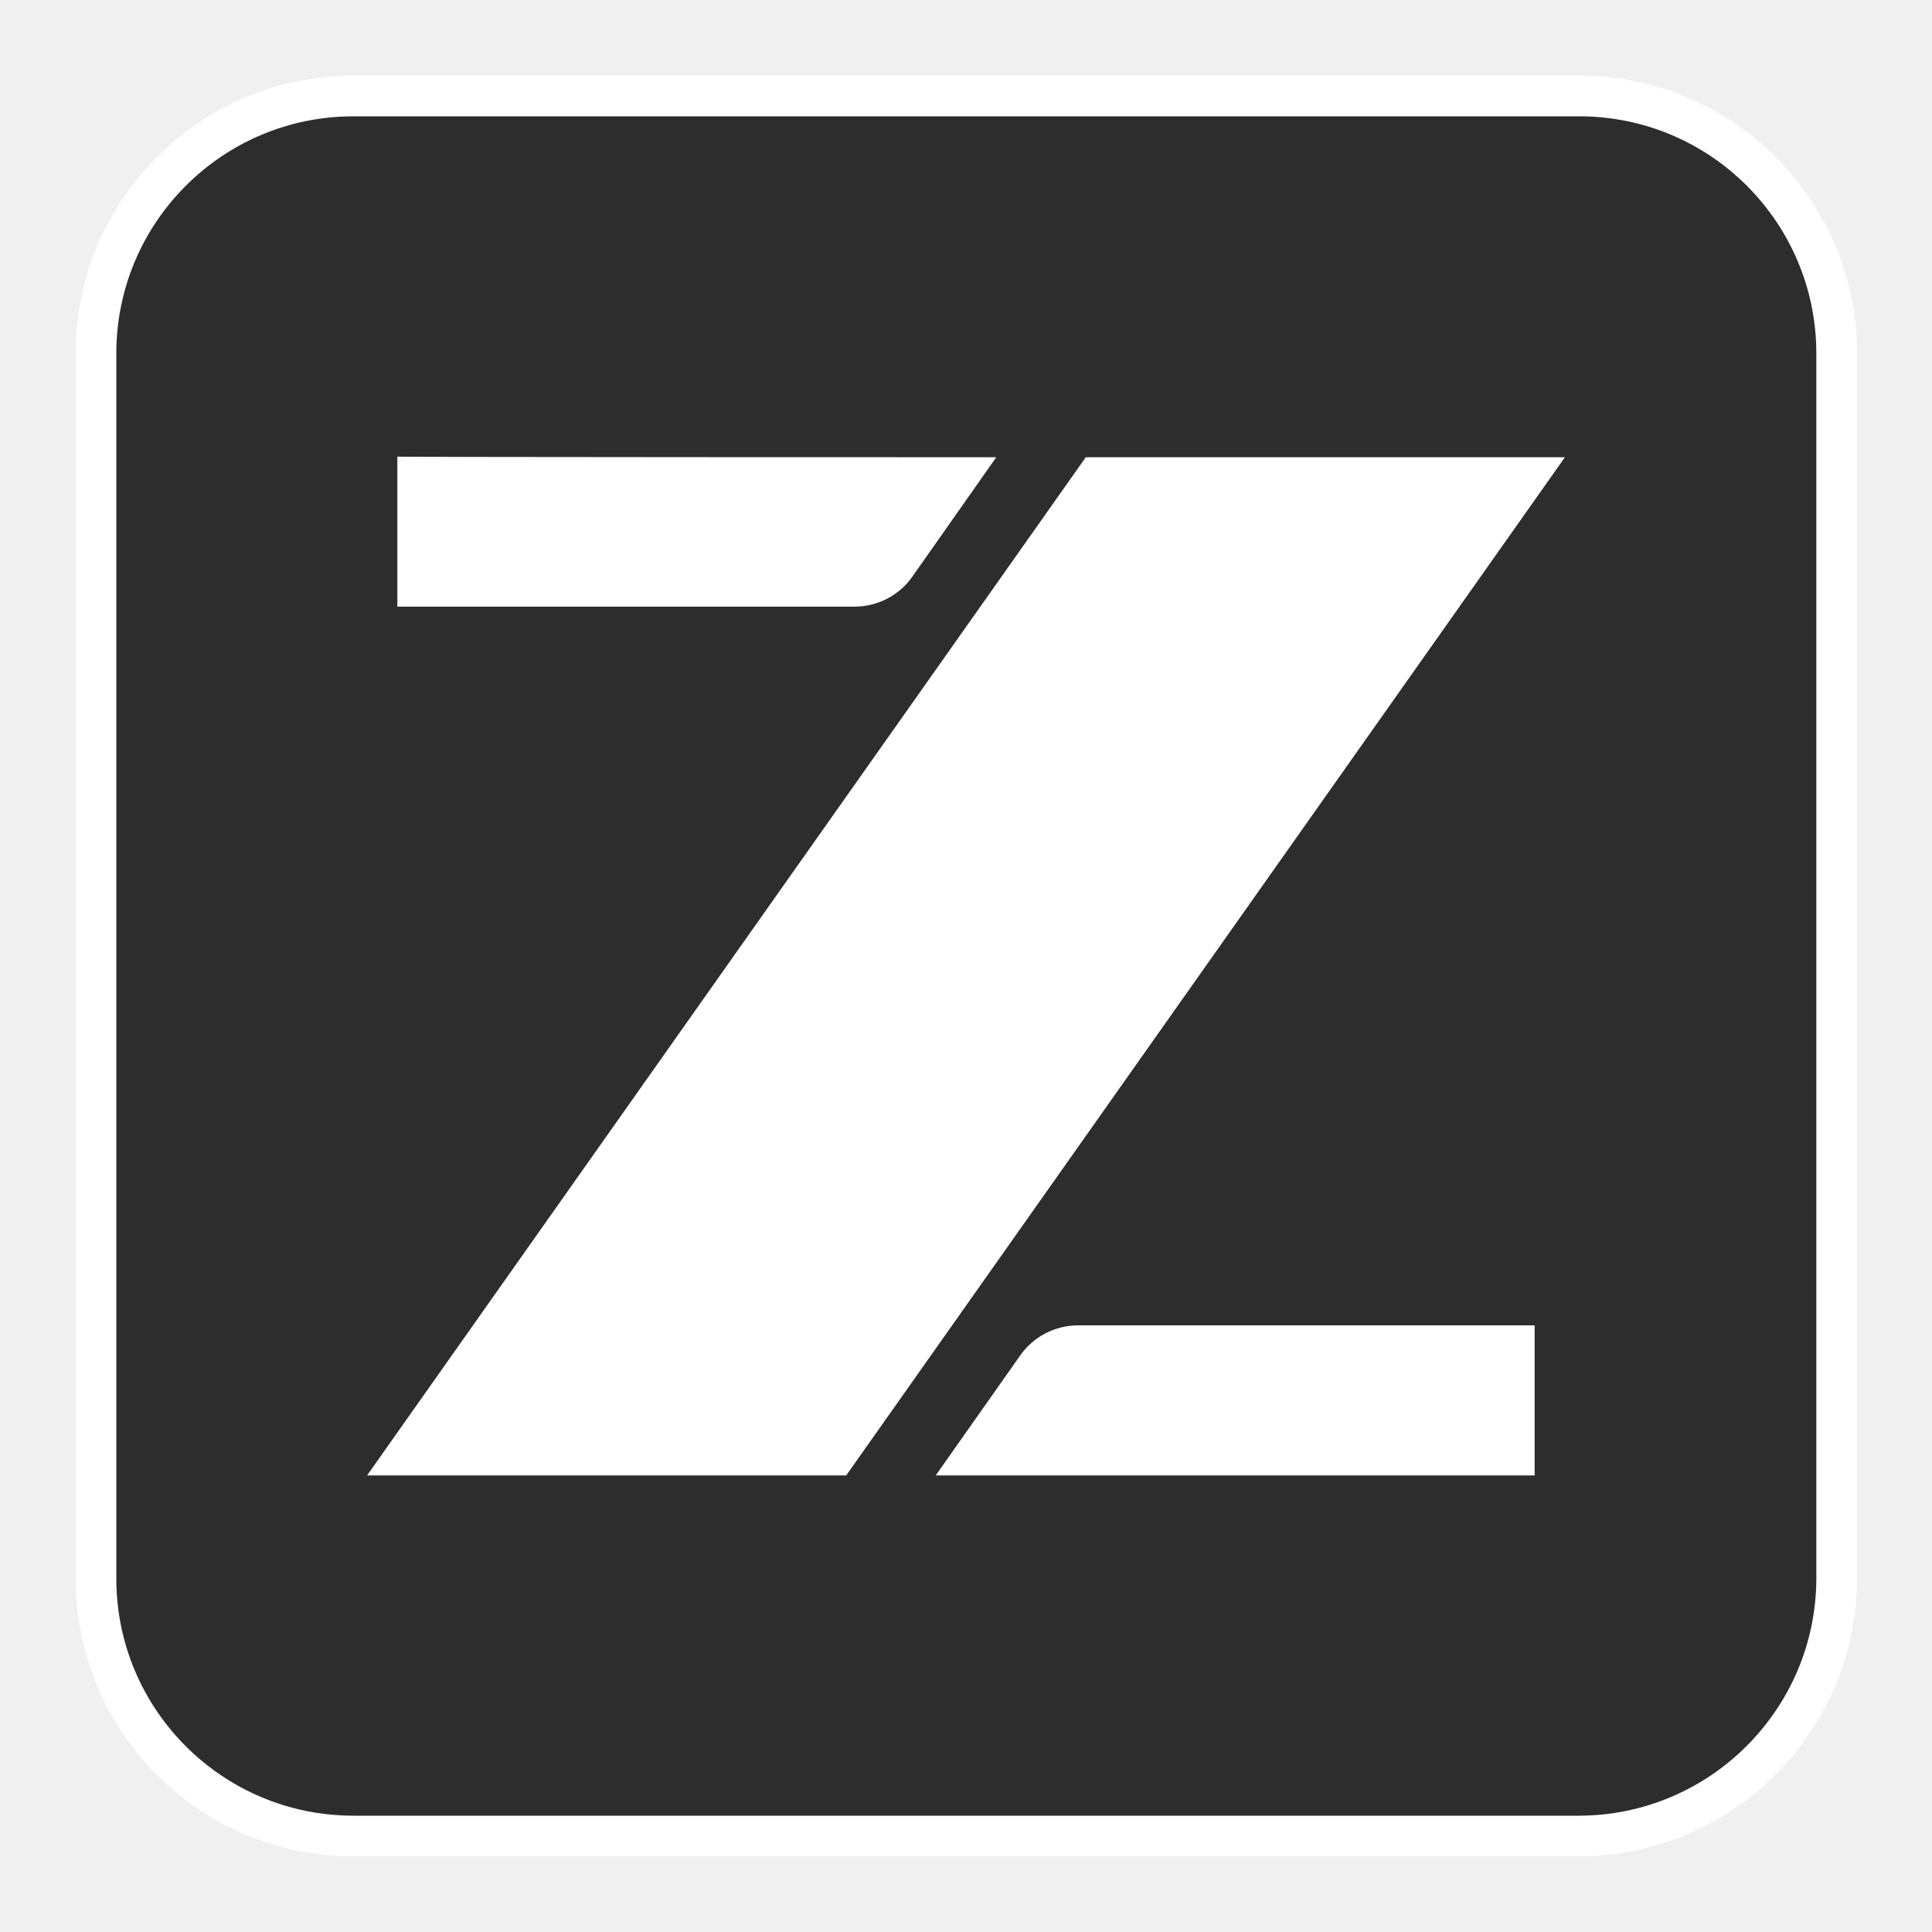
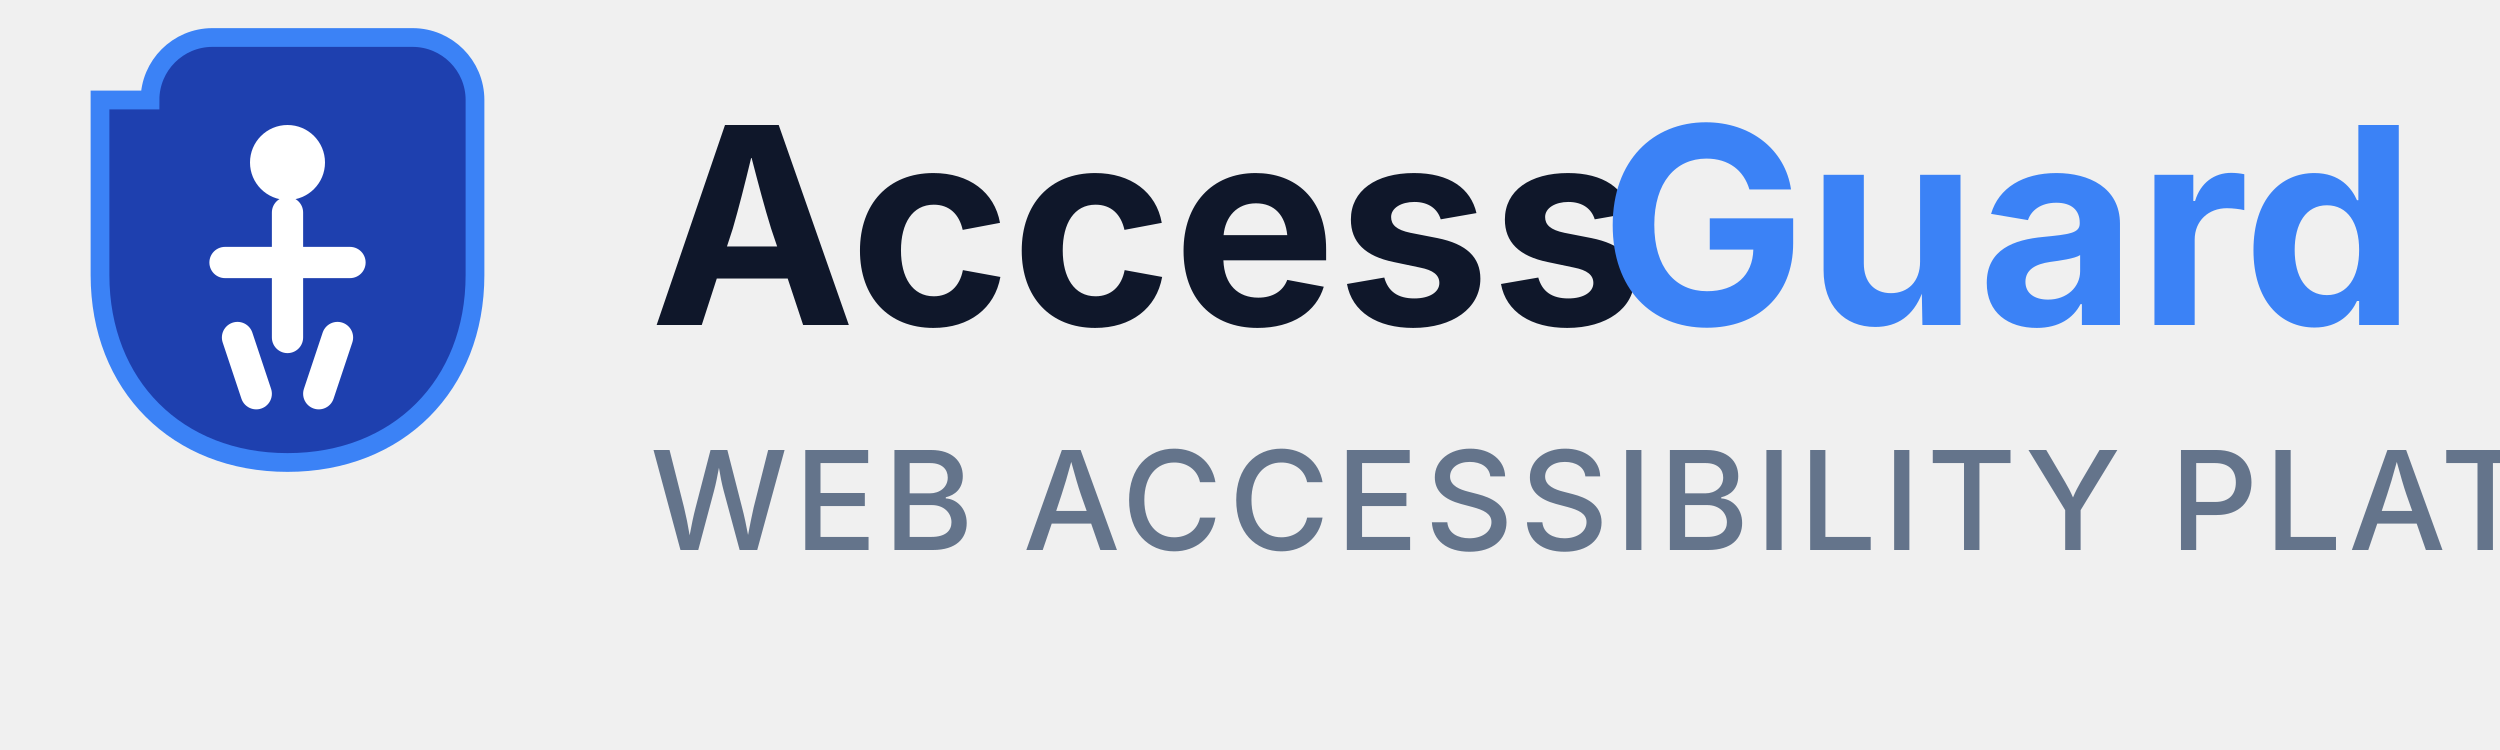
- <svg xmlns="http://www.w3.org/2000/svg" version="1.1" x="0px" y="0px" viewBox="0 0 30 30" style="enable-background:new 0 0 30 30;" xml:space="preserve">
-   <defs>
-     <style type="text/css">
-     .st194{fill:#2D2D2D;stroke:#FFFFFF;stroke-width:0.632;stroke-miterlimit:10;}
-     .st23{fill:#FFFFFF;}
- 
-     .z-breathe {
-       animation: breathe 2.5s ease-in-out infinite;
-     }
- 
-     @keyframes breathe {
-       0%, 100% { opacity: 0.7; }
-       50% { opacity: 1; }
-     }
-   </style>
-   </defs>
-   <g>
-     <path class="st194" d="M24.51,28.51H5.49c-2.21,0-4-1.79-4-4V5.49c0-2.21,1.79-4,4-4h19.03c2.21,0,4,1.79,4,4v19.03     C28.51,26.72,26.72,28.51,24.51,28.51z" />
-     <g class="z-breathe">
-       <path class="st23" d="M15.47,7.1l-1.3,1.85c-0.2,0.29-0.54,0.47-0.9,0.47h-7.1V7.09C6.16,7.1,15.47,7.1,15.47,7.1z" />
-       <polygon class="st23" points="24.3,7.1 13.14,22.91 5.7,22.91 16.86,7.1" />
-       <path class="st23" d="M14.53,22.91l1.31-1.86c0.2-0.29,0.54-0.47,0.9-0.47h7.09v2.33H14.53z" />
-     </g>
+ <svg xmlns="http://www.w3.org/2000/svg" viewBox="0 0 200 60" fill="none">
+   <g id="logo-mark">
+     <path d="M12 8C12 5.239 14.239 3 17 3H33C35.761 3 38 5.239 38 8V22C38 30.837 31.837 37 23 37C14.163 37 8 30.837 8 22V8Z" fill="#1e40af" />
+     <path d="M12 8C12 5.239 14.239 3 17 3H33C35.761 3 38 5.239 38 8V22C38 30.837 31.837 37 23 37C14.163 37 8 30.837 8 22V8Z" stroke="#3b82f6" stroke-width="1.5" />
+     <circle cx="23" cy="13" r="3" fill="white" />
+     <path d="M23 17V27M18 21H28M19 27L20.5 31.5M27 27L25.5 31.5" stroke="white" stroke-width="2.5" stroke-linecap="round" />
+   </g>
+   <g id="wordmark">
+     <text x="52" y="26" font-family="system-ui, -apple-system, sans-serif" font-size="22" font-weight="700" fill="#0f172a">
+       Access
+     </text>
+     <text x="128" y="26" font-family="system-ui, -apple-system, sans-serif" font-size="22" font-weight="700" fill="#3b82f6">
+       Guard
+     </text>
+     <text x="52" y="44" font-family="system-ui, -apple-system, sans-serif" font-size="11" font-weight="500" fill="#64748b" letter-spacing="0.5">
+       WEB ACCESSIBILITY PLATFORM
+     </text>
  </g>
</svg>
